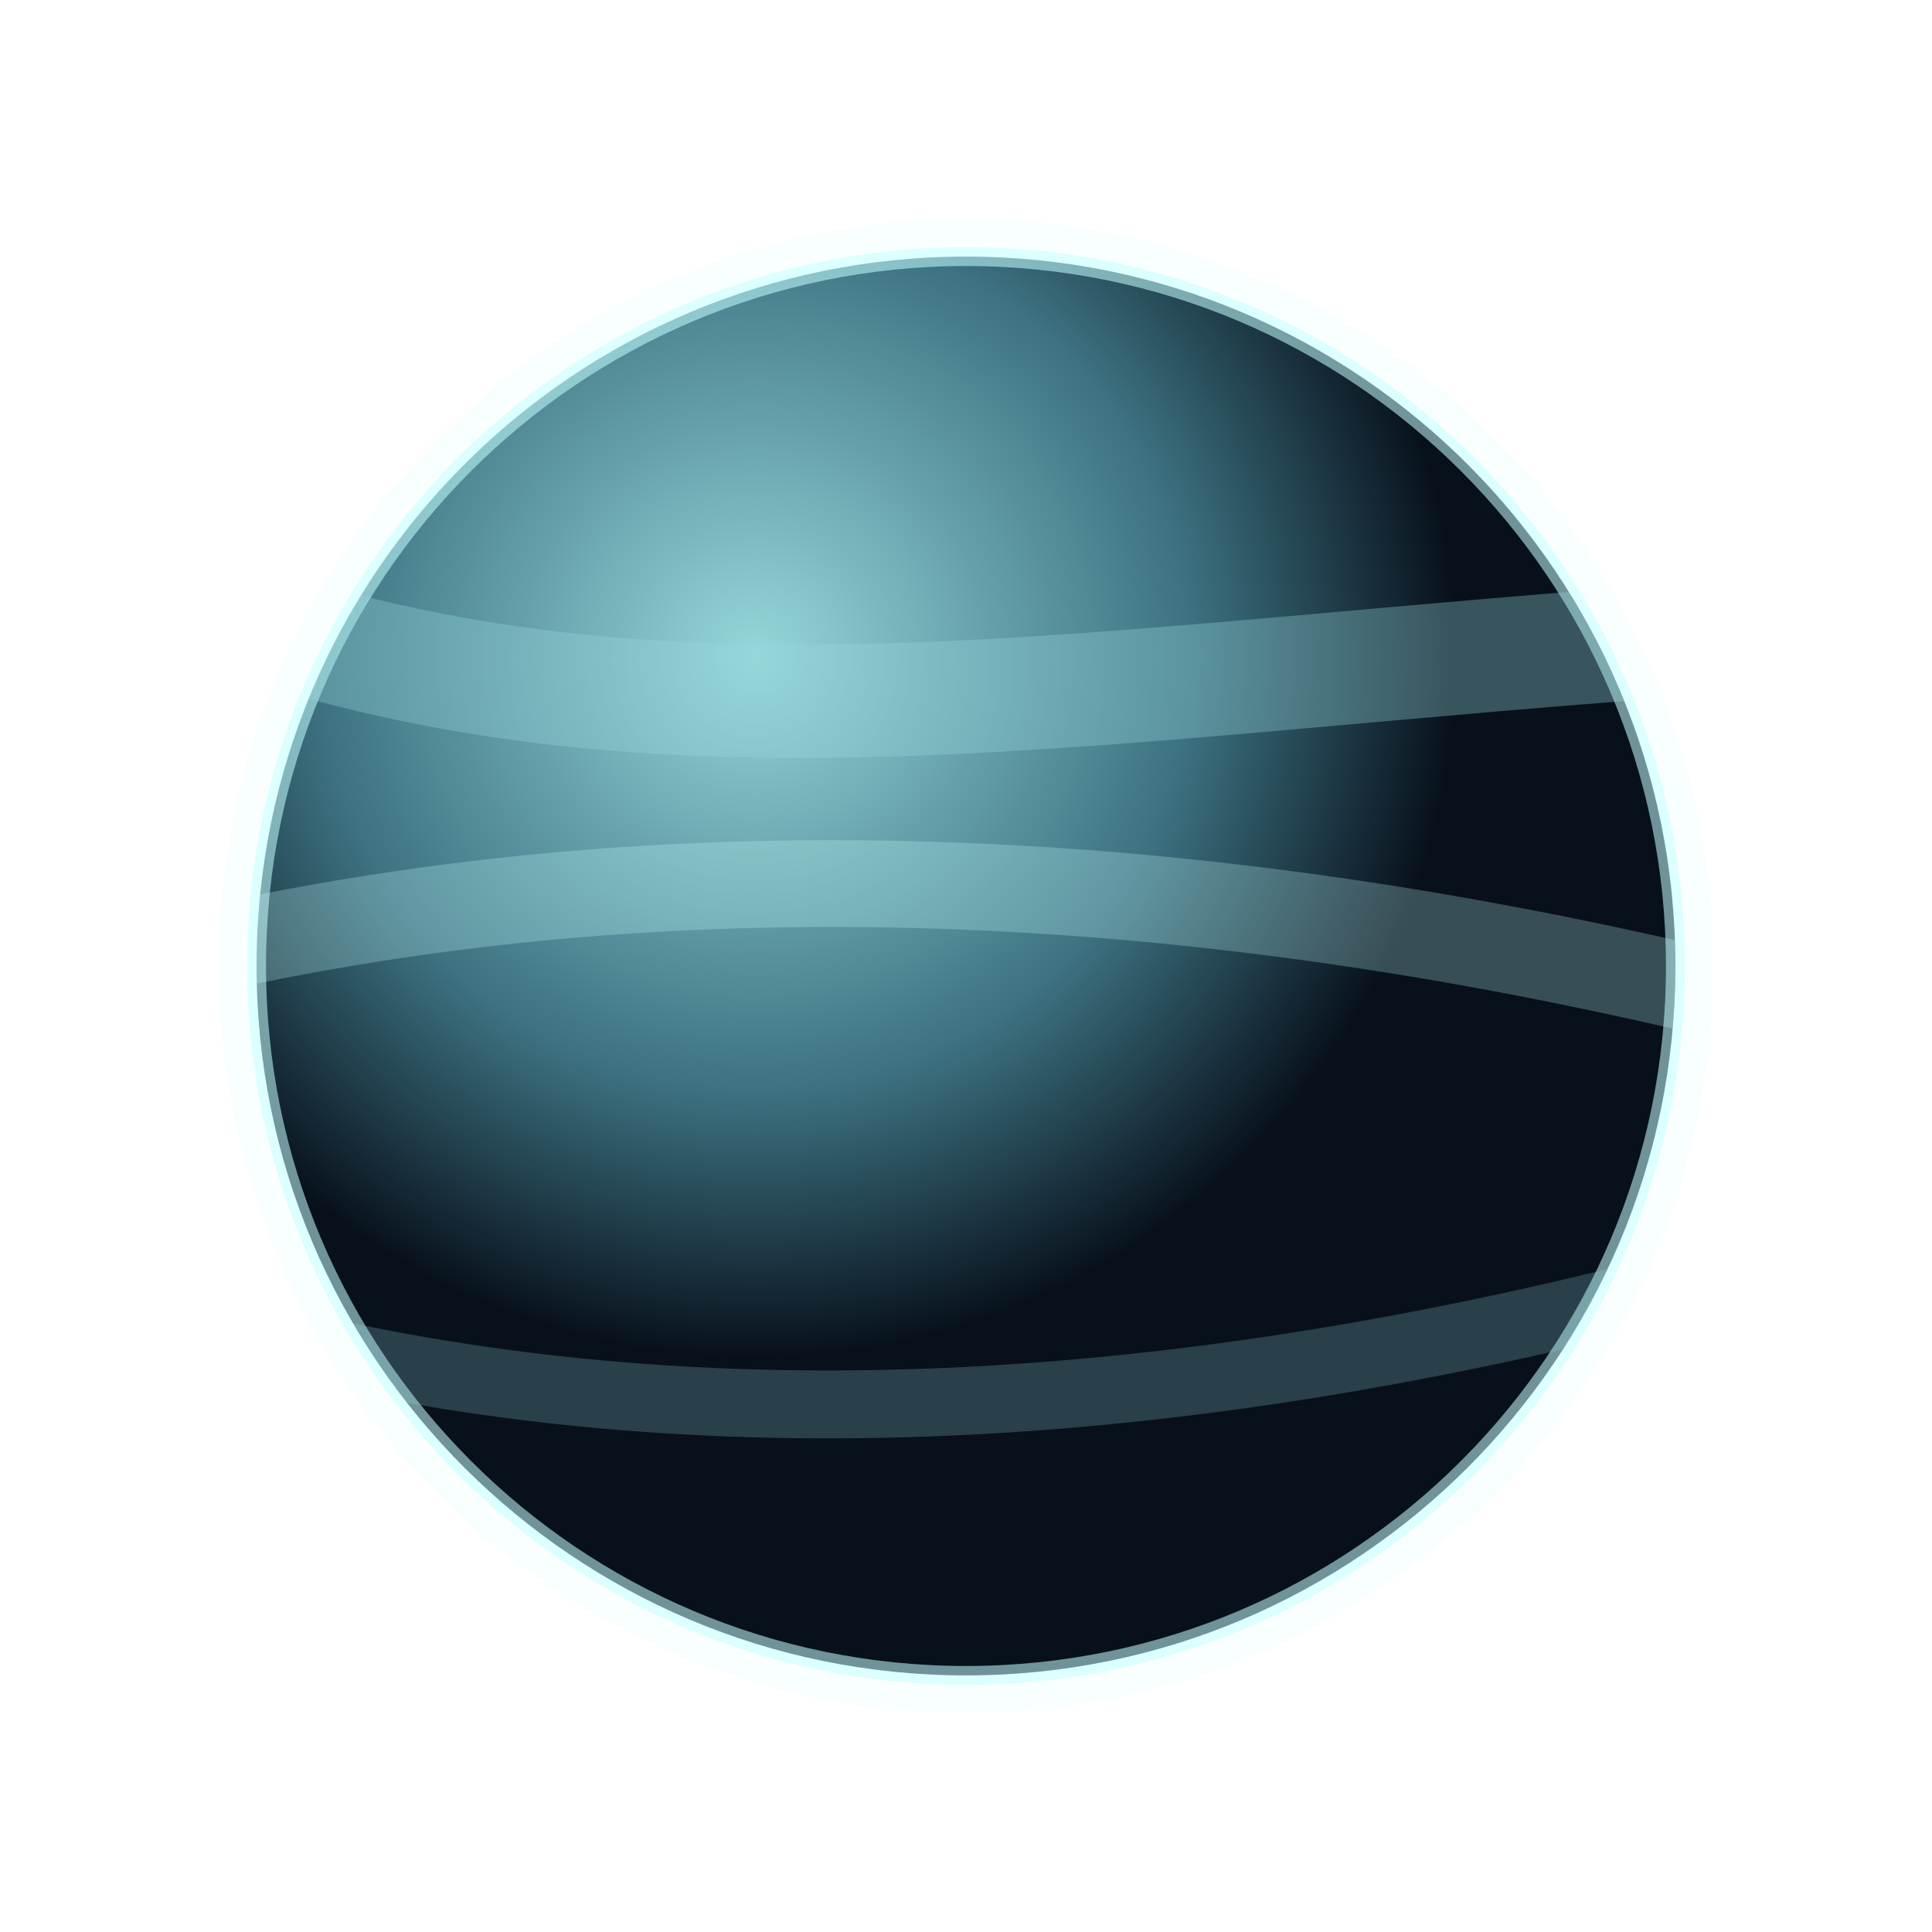
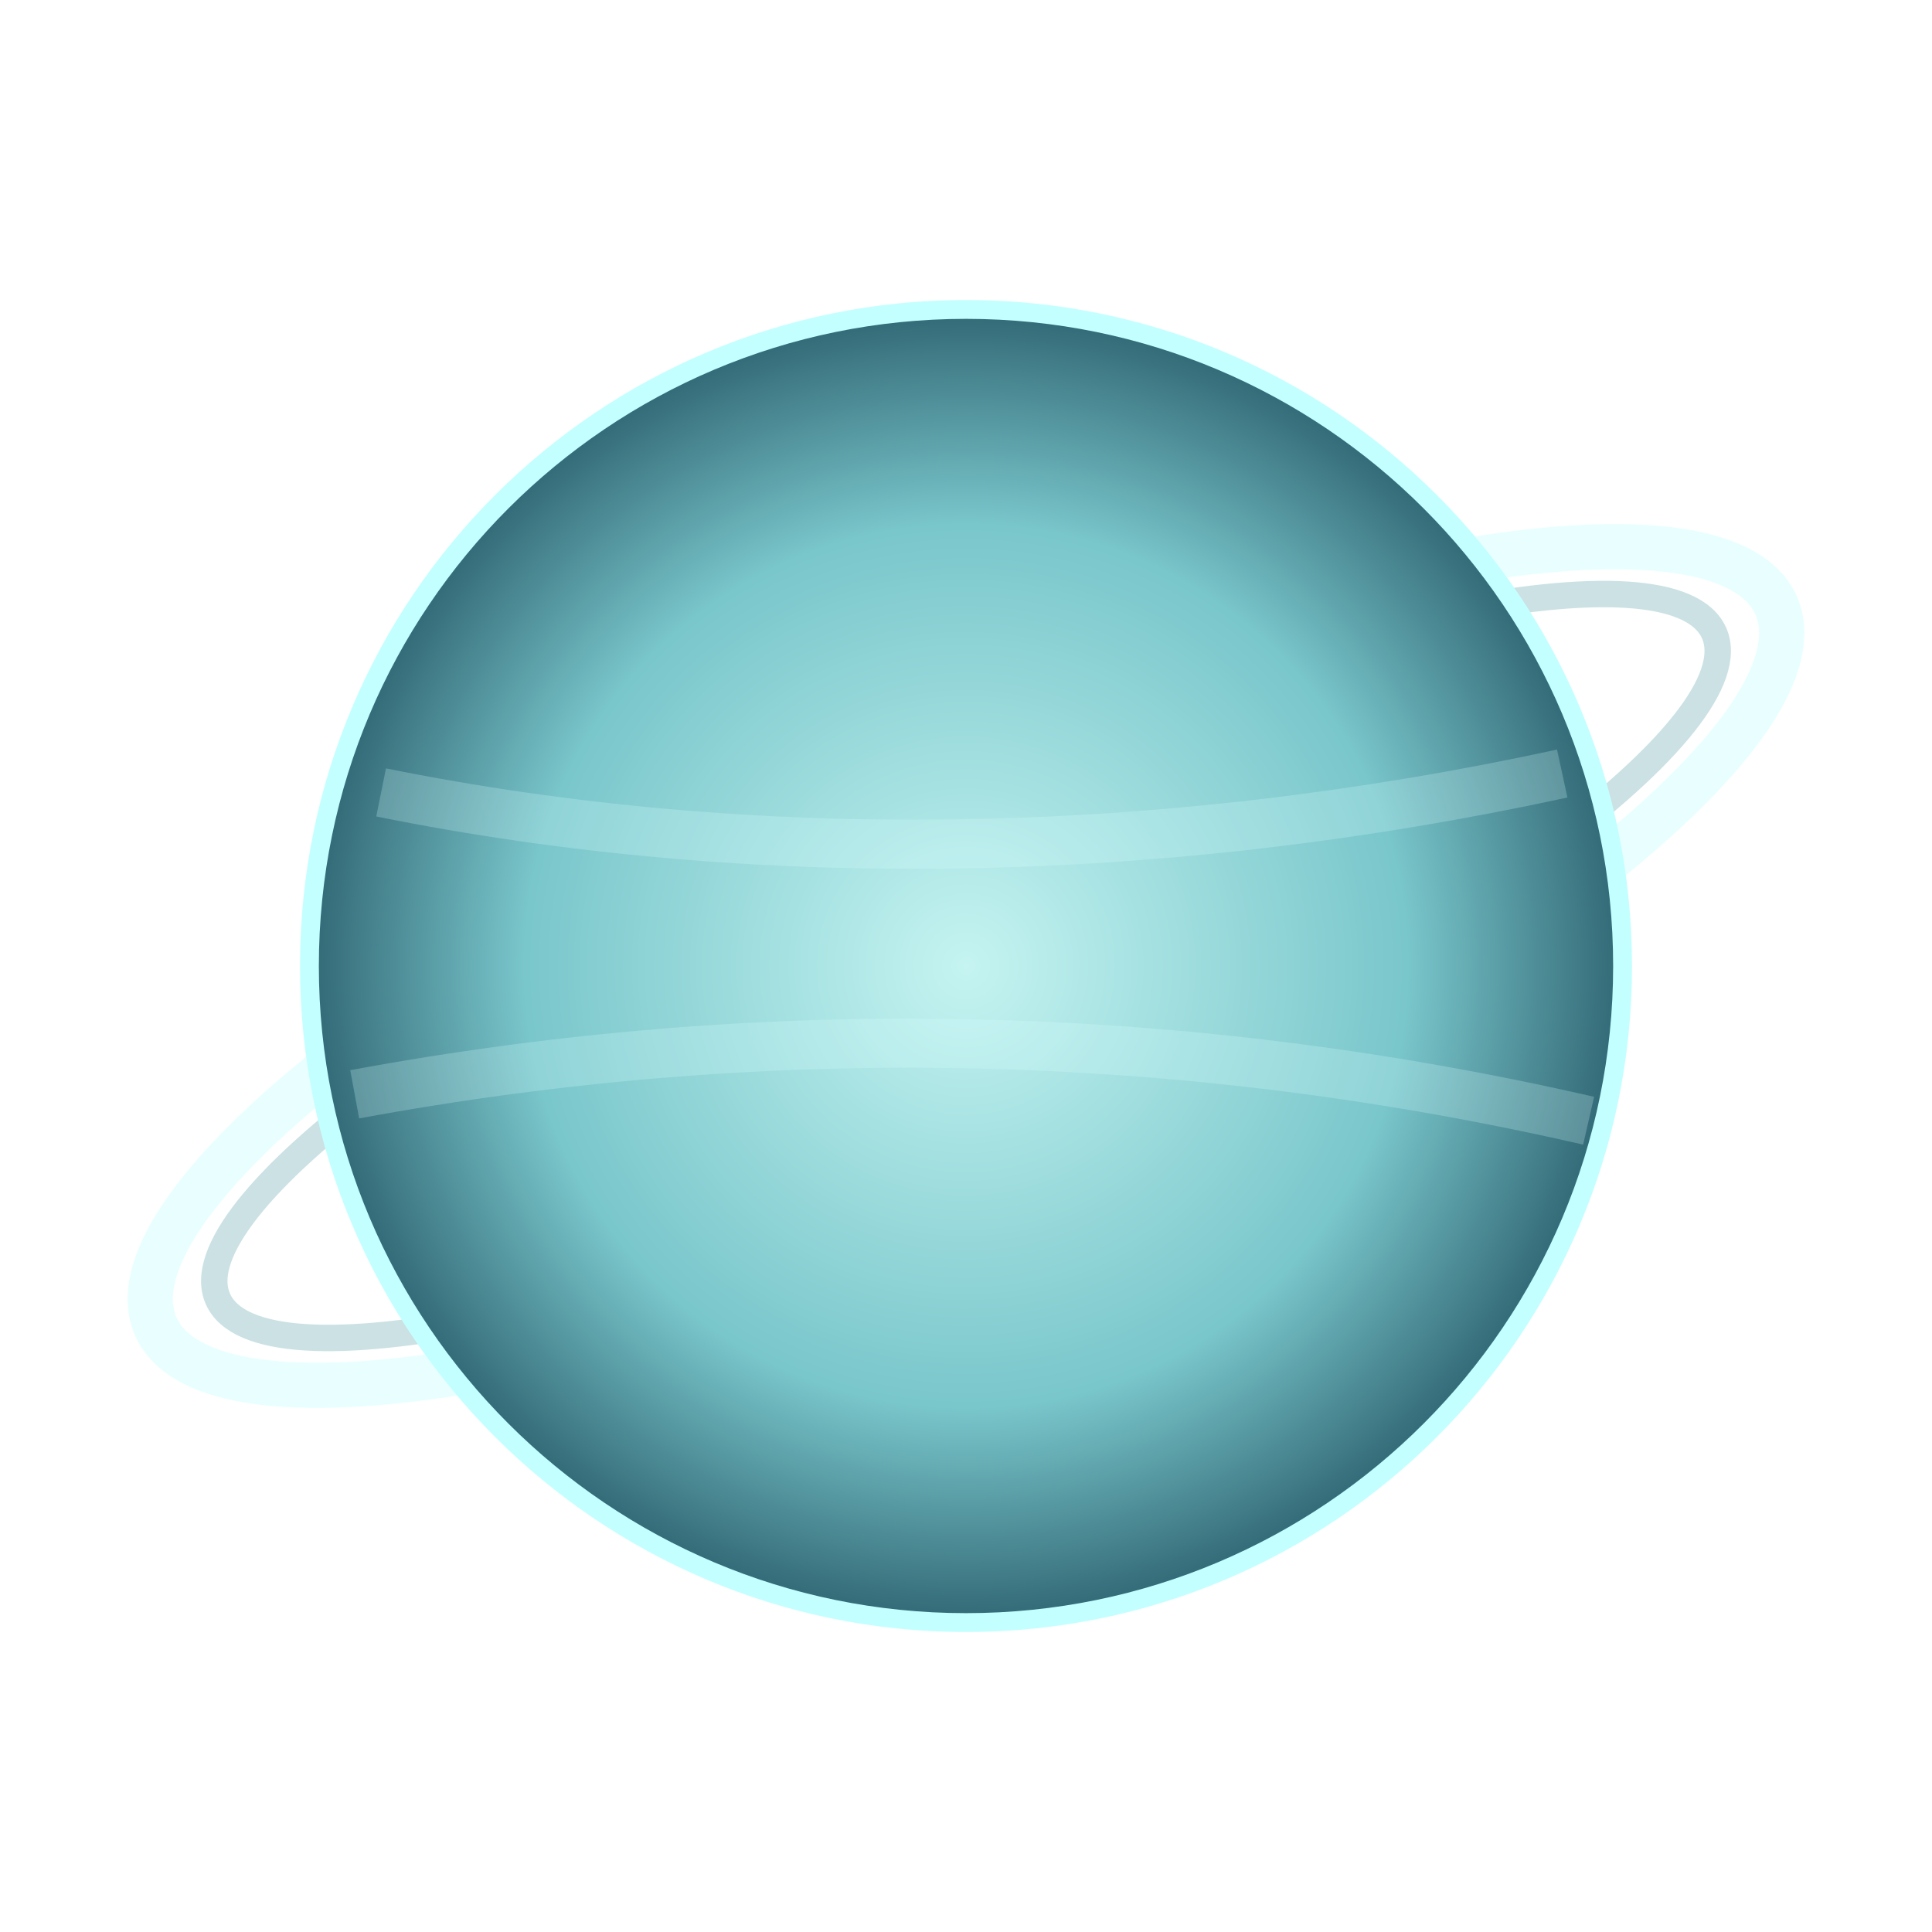
<svg xmlns="http://www.w3.org/2000/svg" width="512" height="512" viewBox="0 0 512 512">
  <defs>
-     <radialGradient id="g" cx="35%" cy="28%">
-       <stop offset="0" stop-color="#95d7db" />
-       <stop offset=".62" stop-color="#3d7281" />
-       <stop offset="1" stop-color="#07101b" />
+     <radialGradient id="g">
+       <stop stop-color="#c5f4f1" />
+       <stop offset=".68" stop-color="#79c6cb" />
+       <stop offset="1" stop-color="#346b78" />
    </radialGradient>
-     <linearGradient id="l" x1="0" x2="1">
-       <stop stop-color="#95d7db" />
-       <stop offset="1" stop-color="#3d7281" />
-     </linearGradient>
-     <clipPath id="c">
-       <circle cx="256" cy="256" r="188" />
-     </clipPath>
  </defs>
-   <circle cx="256" cy="256" r="198" fill="#c4ffff" opacity=".10" />
-   <circle cx="256" cy="256" r="188" fill="url(#g)" />
-   <circle cx="256" cy="256" r="188" fill="none" stroke="#c4ffff" stroke-width="5" opacity=".55" />
-   <g clip-path="url(#c)" fill="none" stroke-linecap="round">
-     <path d="M58 162c118 42 233 18 397 7" stroke="#95d7db" stroke-width="30" opacity=".34" />
-     <path d="M45 254c143-34 291-21 428 14" stroke="#c4ffff" stroke-width="23" opacity=".26" />
-     <path d="M72 355c121 30 251 18 376-15" stroke="#95d7db" stroke-width="18" opacity=".24" />
+   <g transform="rotate(-24 256 256)">
+     <ellipse cx="256" cy="256" rx="235" ry="62" fill="none" stroke="#c4ffff" stroke-width="12" opacity=".38" />
+     <ellipse cx="256" cy="256" rx="217" ry="48" fill="none" stroke="#6baab0" stroke-width="7" opacity=".35" />
  </g>
+   <circle cx="256" cy="256" r="174" fill="url(#g)" stroke="#c4ffff" stroke-width="5" />
+   <path d="M101 210c99 20 207 18 313-5M94 290c108-20 218-18 327 7" fill="none" stroke="#d8ffff" stroke-width="13" opacity=".24" />
</svg>
